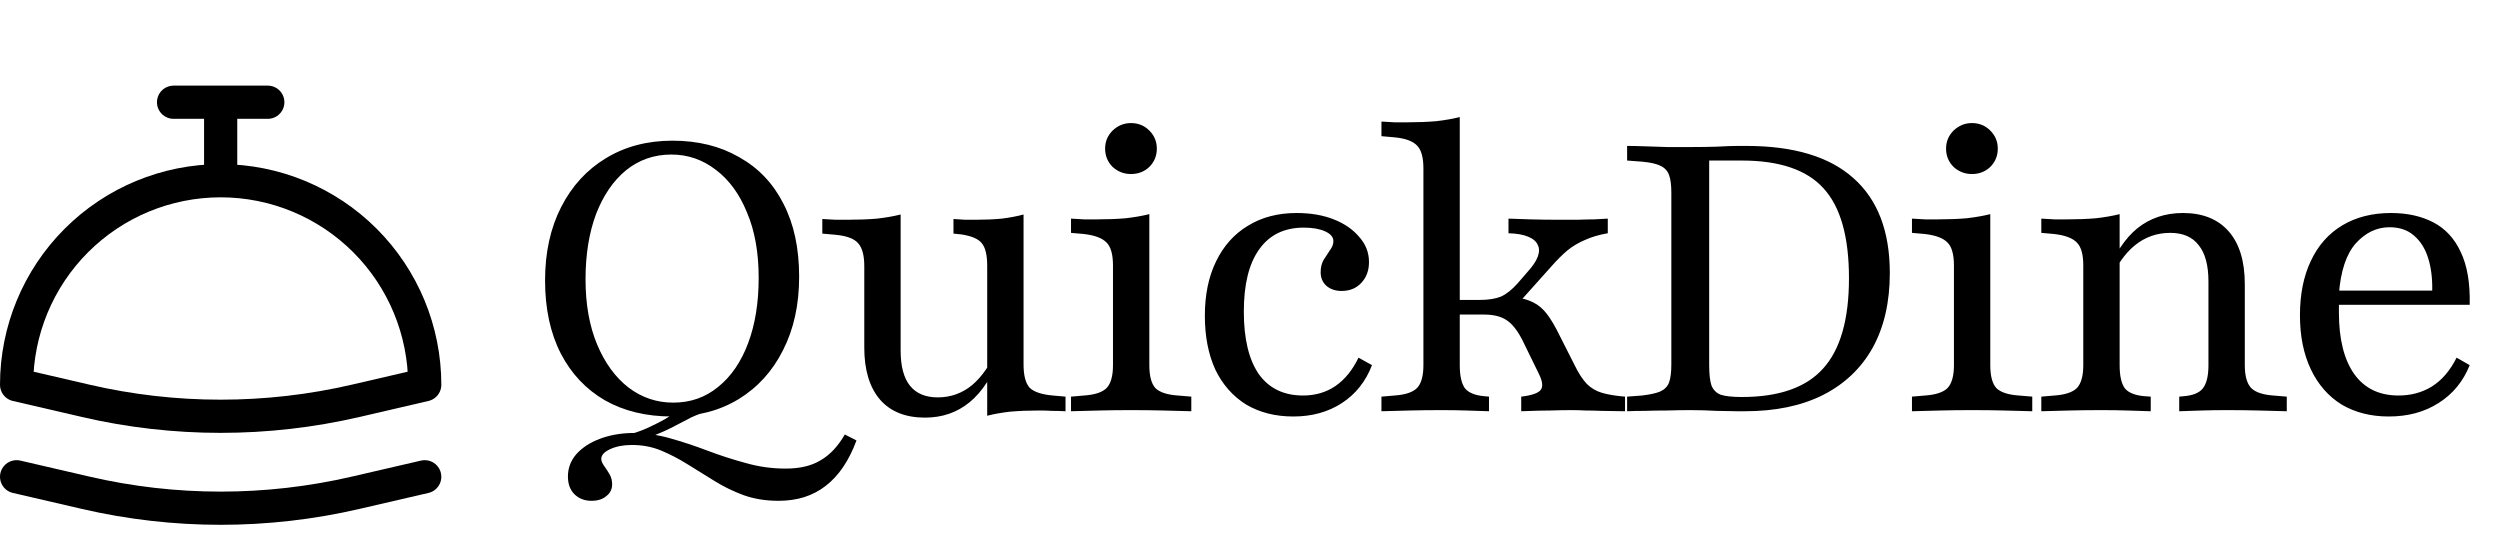
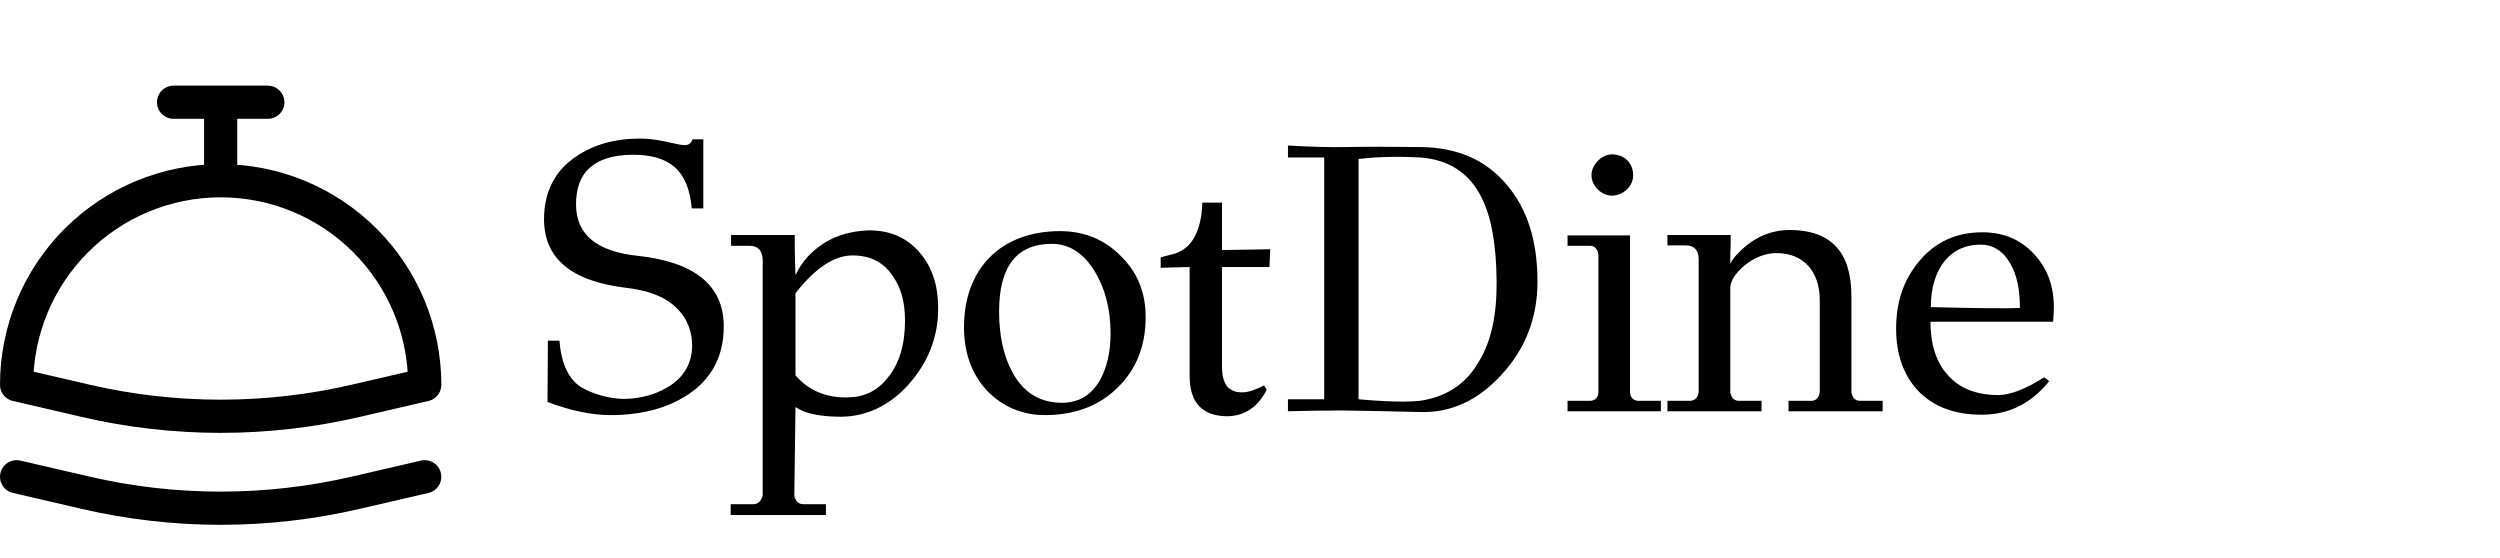
- <svg xmlns="http://www.w3.org/2000/svg" width="1076" height="240" viewBox="0 0 1076 240" fill="none">
-   <path d="M254.596 215.548C251.585 215.548 249.112 214.581 247.177 212.645C245.349 210.817 244.435 208.29 244.435 205.065C244.435 201.516 245.618 198.344 247.983 195.548C250.456 192.753 253.79 190.548 257.983 188.935C262.177 187.323 266.854 186.462 272.015 186.355C277.607 186.355 283.037 187.108 288.306 188.613C293.682 190.118 299.058 191.892 304.435 193.935C309.811 195.978 315.295 197.753 320.886 199.258C326.478 200.871 332.23 201.677 338.144 201.677C344.274 201.677 349.274 200.495 353.144 198.129C357.123 195.871 360.618 192.161 363.628 187L368.628 189.581C365.403 198.29 360.994 204.796 355.403 209.097C349.919 213.398 343.144 215.548 335.08 215.548C329.596 215.548 324.596 214.742 320.08 213.129C315.671 211.516 311.478 209.473 307.499 207C303.628 204.634 299.811 202.269 296.048 199.903C292.284 197.538 288.467 195.548 284.596 193.935C280.725 192.323 276.532 191.516 272.015 191.516C268.36 191.516 265.241 192.108 262.661 193.29C260.08 194.473 258.79 195.871 258.79 197.484C258.79 198.344 259.166 199.312 259.919 200.387C260.779 201.57 261.585 202.806 262.338 204.097C263.091 205.387 263.467 206.839 263.467 208.452C263.467 210.495 262.661 212.161 261.048 213.452C259.435 214.849 257.284 215.548 254.596 215.548ZM280.08 187.968L271.37 186.839C274.811 185.871 277.876 184.688 280.564 183.29C283.36 182 286.048 180.548 288.628 178.935C291.209 177.323 294.005 175.817 297.015 174.419C300.026 173.022 303.467 171.946 307.338 171.194L307.499 176.194C303.736 177.161 300.456 178.29 297.661 179.581C294.972 180.978 292.284 182.376 289.596 183.774C286.908 185.172 283.736 186.57 280.08 187.968ZM289.273 179.258C278.198 179.258 268.575 176.946 260.403 172.323C252.23 167.591 245.886 160.871 241.37 152.161C236.854 143.344 234.596 132.86 234.596 120.71C234.596 108.667 236.908 98.129 241.532 89.097C246.155 80.064 252.553 73.075 260.725 68.129C269.005 63.075 278.575 60.548 289.435 60.548C300.403 60.548 309.972 62.914 318.144 67.645C326.424 72.269 332.768 78.936 337.177 87.645C341.693 96.355 343.951 106.839 343.951 119.097C343.951 131.14 341.639 141.677 337.015 150.71C332.499 159.742 326.101 166.785 317.822 171.839C309.65 176.785 300.134 179.258 289.273 179.258ZM289.757 173.29C297.177 173.29 303.628 171.032 309.112 166.516C314.704 162 319.005 155.71 322.015 147.645C325.026 139.581 326.532 130.226 326.532 119.581C326.532 108.72 324.865 99.366 321.532 91.516C318.306 83.559 313.843 77.43 308.144 73.129C302.446 68.72 296.048 66.516 288.951 66.516C281.532 66.516 275.026 68.774 269.435 73.29C263.951 77.806 259.65 84.097 256.532 92.161C253.521 100.226 252.015 109.581 252.015 120.226C252.015 130.978 253.682 140.333 257.015 148.29C260.349 156.247 264.865 162.43 270.564 166.839C276.263 171.14 282.661 173.29 289.757 173.29ZM387.634 94.258V135.71H371.989V114.581C371.989 109.849 371.075 106.516 369.247 104.581C367.527 102.645 364.247 101.462 359.409 101.032L353.925 100.548V94.258C355.968 94.366 357.849 94.473 359.57 94.581C361.398 94.581 363.226 94.581 365.054 94.581C369.57 94.581 373.71 94.419 377.473 94.097C381.237 93.667 384.624 93.075 387.634 92.323V94.258ZM387.634 135.71V150.871C387.634 157.645 388.978 162.699 391.667 166.032C394.355 169.366 398.333 171.032 403.602 171.032C409.194 171.032 414.14 169.258 418.441 165.71C422.742 162.054 426.452 156.624 429.57 149.419L430.376 152.968C427.151 161.892 422.796 168.613 417.312 173.129C411.935 177.538 405.538 179.742 398.118 179.742C389.731 179.742 383.28 177.161 378.763 172C374.247 166.731 371.989 159.258 371.989 149.581V135.71H387.634ZM424.892 177V135.71H440.538V156.839C440.538 161.57 441.398 164.903 443.118 166.839C444.946 168.667 448.28 169.796 453.118 170.226L458.602 170.71V177C456.559 176.892 454.624 176.839 452.796 176.839C451.075 176.731 449.247 176.677 447.312 176.677C442.903 176.677 438.763 176.839 434.892 177.161C431.129 177.591 427.796 178.183 424.892 178.935V177ZM440.538 94.258V135.71H424.892V114.419C424.892 109.688 424.086 106.409 422.473 104.581C420.968 102.753 418.011 101.516 413.602 100.871L410.376 100.548V94.258C412.312 94.366 413.978 94.473 415.376 94.581C416.882 94.581 418.441 94.581 420.054 94.581C424.032 94.581 427.742 94.419 431.183 94.097C434.624 93.667 437.742 93.075 440.538 92.323V94.258ZM479.028 135.71V114.258C479.028 109.527 478.114 106.247 476.286 104.419C474.458 102.484 471.179 101.247 466.448 100.71L460.964 100.226V94.097C463.007 94.204 464.889 94.312 466.609 94.419C468.329 94.419 470.157 94.419 472.093 94.419C476.609 94.419 480.749 94.258 484.512 93.936C488.276 93.505 491.663 92.914 494.673 92.161V94.097V135.71H479.028ZM486.77 176.516C481.716 176.516 477.2 176.57 473.222 176.677C469.243 176.785 465.157 176.892 460.964 177V170.71L466.609 170.226C471.233 169.903 474.458 168.828 476.286 167C478.114 165.065 479.028 161.785 479.028 157.161V135.71H494.673V157.161C494.673 161.785 495.534 165.065 497.254 167C499.082 168.828 502.308 169.903 506.932 170.226L512.738 170.71V177C508.544 176.892 504.458 176.785 500.48 176.677C496.501 176.57 491.932 176.516 486.77 176.516ZM486.77 74.903C483.759 74.903 481.125 73.882 478.867 71.839C476.716 69.688 475.641 67.054 475.641 63.935C475.641 60.925 476.716 58.344 478.867 56.194C481.125 54.043 483.759 52.968 486.77 52.968C489.889 52.968 492.523 54.043 494.673 56.194C496.824 58.344 497.899 60.925 497.899 63.935C497.899 67.054 496.824 69.688 494.673 71.839C492.523 73.882 489.889 74.903 486.77 74.903ZM556.634 179.258C548.892 179.258 542.118 177.538 536.312 174.097C530.613 170.548 526.204 165.548 523.086 159.097C520.075 152.538 518.57 144.796 518.57 135.871C518.57 126.839 520.183 119.043 523.409 112.484C526.634 105.817 531.204 100.71 537.118 97.161C543.032 93.505 550.021 91.677 558.086 91.677C564.108 91.677 569.43 92.591 574.054 94.419C578.677 96.247 582.333 98.774 585.021 102C587.817 105.118 589.215 108.72 589.215 112.806C589.215 116.462 588.086 119.473 585.828 121.839C583.677 124.097 580.882 125.226 577.441 125.226C574.753 125.226 572.548 124.473 570.828 122.968C569.215 121.462 568.409 119.527 568.409 117.161C568.409 115.118 568.839 113.344 569.699 111.839C570.667 110.333 571.581 108.935 572.441 107.645C573.409 106.355 573.892 105.065 573.892 103.774C573.892 102.054 572.71 100.656 570.344 99.581C567.978 98.505 564.914 97.968 561.151 97.968C552.763 97.968 546.366 101.086 541.957 107.323C537.548 113.452 535.344 122.376 535.344 134.097C535.344 145.817 537.495 154.796 541.796 161.032C546.204 167.161 552.548 170.226 560.828 170.226C566.097 170.226 570.72 168.882 574.699 166.194C578.785 163.398 582.118 159.312 584.699 153.935L590.505 157.161C587.817 164.151 583.516 169.581 577.602 173.452C571.688 177.323 564.699 179.258 556.634 179.258ZM620.38 176.516C615.326 176.516 610.81 176.57 606.831 176.677C602.853 176.785 598.767 176.892 594.573 177V170.71L600.218 170.226C604.842 169.903 608.068 168.828 609.896 167C611.724 165.065 612.638 161.785 612.638 157.161V135.71H628.283V157.161C628.283 161.785 629.036 165.118 630.541 167.161C632.154 169.097 635.003 170.226 639.089 170.548L640.863 170.71V177C637.53 176.892 634.251 176.785 631.025 176.677C627.906 176.57 624.358 176.516 620.38 176.516ZM612.638 135.71V72.484C612.638 67.753 611.724 64.473 609.896 62.645C608.068 60.71 604.788 59.527 600.057 59.097L594.573 58.613V52.323C596.616 52.43 598.498 52.538 600.218 52.645C601.939 52.645 603.767 52.645 605.702 52.645C610.218 52.645 614.358 52.484 618.122 52.161C621.885 51.731 625.272 51.14 628.283 50.387V52.323V135.71H612.638ZM654.734 177V170.71C659.251 170.172 662.046 169.204 663.122 167.806C664.197 166.409 663.928 164.097 662.315 160.871L655.38 146.677C653.229 142.376 650.917 139.419 648.444 137.806C646.079 136.194 642.853 135.387 638.767 135.387H625.541V129.097H636.67C640.541 129.097 643.659 128.613 646.025 127.645C648.39 126.57 650.81 124.634 653.283 121.839L657.476 117C659.627 114.634 661.079 112.484 661.831 110.548C662.584 108.505 662.584 106.785 661.831 105.387C661.186 103.882 659.788 102.699 657.638 101.839C655.595 100.978 652.799 100.495 649.251 100.387V94.097C651.939 94.204 655.111 94.312 658.767 94.419C662.53 94.527 666.562 94.581 670.863 94.581C673.874 94.581 676.616 94.581 679.089 94.581C681.67 94.473 683.982 94.419 686.025 94.419C688.175 94.312 690.165 94.204 691.993 94.097V100.387C688.229 101.032 684.949 102 682.154 103.29C679.358 104.473 676.831 105.978 674.573 107.806C672.423 109.634 670.111 111.946 667.638 114.742L652.476 131.677V127.968C655.487 128.398 658.014 129.151 660.057 130.226C662.208 131.301 664.143 132.968 665.863 135.226C667.584 137.484 669.412 140.602 671.347 144.581L677.638 157C679.358 160.548 681.132 163.29 682.96 165.226C684.788 167.054 686.993 168.344 689.573 169.097C692.154 169.849 695.433 170.387 699.412 170.71V177C695.326 176.892 691.939 176.839 689.251 176.839C686.562 176.731 684.251 176.677 682.315 176.677C680.38 176.57 678.444 176.516 676.509 176.516C673.39 176.516 670.326 176.57 667.315 176.677C664.304 176.677 660.111 176.785 654.734 177ZM747.731 177C745.581 177 742.624 176.946 738.86 176.839C735.097 176.624 731.333 176.516 727.57 176.516C724.344 176.516 721.011 176.57 717.57 176.677C714.129 176.677 710.903 176.731 707.892 176.839C704.882 176.839 702.355 176.892 700.312 177V170.71L706.763 170.226C710.312 169.796 712.946 169.204 714.667 168.452C716.495 167.591 717.731 166.301 718.376 164.581C719.021 162.753 719.344 160.172 719.344 156.839V82.968C719.344 79.634 719.021 77.108 718.376 75.387C717.731 73.559 716.495 72.215 714.667 71.355C712.946 70.495 710.312 69.903 706.763 69.581L700.312 69.097V62.806C702.355 62.806 704.882 62.86 707.892 62.968C710.903 63.075 714.129 63.183 717.57 63.29C721.011 63.29 724.344 63.29 727.57 63.29C731.333 63.29 735.097 63.237 738.86 63.129C742.624 62.914 745.581 62.806 747.731 62.806H751.602C772.032 62.806 787.409 67.43 797.731 76.677C808.161 85.925 813.376 99.527 813.376 117.484C813.376 130.065 810.903 140.817 805.957 149.742C801.011 158.559 793.86 165.333 784.505 170.065C775.258 174.688 764.075 177 750.957 177H747.731ZM749.667 170.871C765.688 170.871 777.355 166.785 784.667 158.613C792.086 150.441 795.796 137.484 795.796 119.742C795.796 101.892 792.14 88.989 784.828 81.032C777.624 73.075 765.903 69.097 749.667 69.097H735.634V157.161C735.634 161.032 735.957 163.935 736.602 165.871C737.355 167.806 738.699 169.151 740.634 169.903C742.677 170.548 745.688 170.871 749.667 170.871ZM840.974 135.71V114.258C840.974 109.527 840.06 106.247 838.232 104.419C836.404 102.484 833.124 101.247 828.393 100.71L822.909 100.226V94.097C824.952 94.204 826.834 94.312 828.554 94.419C830.275 94.419 832.103 94.419 834.038 94.419C838.554 94.419 842.694 94.258 846.457 93.936C850.221 93.505 853.608 92.914 856.619 92.161V94.097V135.71H840.974ZM848.716 176.516C843.662 176.516 839.146 176.57 835.167 176.677C831.189 176.785 827.103 176.892 822.909 177V170.71L828.554 170.226C833.178 169.903 836.404 168.828 838.232 167C840.06 165.065 840.974 161.785 840.974 157.161V135.71H856.619V157.161C856.619 161.785 857.479 165.065 859.199 167C861.027 168.828 864.253 169.903 868.877 170.226L874.683 170.71V177C870.49 176.892 866.404 176.785 862.425 176.677C858.447 176.57 853.877 176.516 848.716 176.516ZM848.716 74.903C845.705 74.903 843.07 73.882 840.812 71.839C838.662 69.688 837.587 67.054 837.587 63.935C837.587 60.925 838.662 58.344 840.812 56.194C843.07 54.043 845.705 52.968 848.716 52.968C851.834 52.968 854.468 54.043 856.619 56.194C858.769 58.344 859.845 60.925 859.845 63.935C859.845 67.054 858.769 69.688 856.619 71.839C854.468 73.882 851.834 74.903 848.716 74.903ZM904.387 176.516C899.334 176.516 894.818 176.57 890.839 176.677C886.861 176.785 882.775 176.892 878.581 177V170.71L884.226 170.226C888.85 169.903 892.076 168.828 893.904 167C895.731 165.065 896.645 161.785 896.645 157.161V135.71H912.291V157.161C912.291 161.785 913.043 165.118 914.549 167.161C916.162 169.097 919.065 170.226 923.258 170.548L925.678 170.71V177C922.129 176.892 918.742 176.785 915.516 176.677C912.291 176.57 908.581 176.516 904.387 176.516ZM896.645 135.71V114.258C896.645 109.527 895.731 106.247 893.904 104.419C892.076 102.484 888.796 101.247 884.065 100.71L878.581 100.226V94.097C880.624 94.204 882.506 94.312 884.226 94.419C885.947 94.419 887.775 94.419 889.71 94.419C894.226 94.419 898.366 94.258 902.129 93.936C905.893 93.505 909.28 92.914 912.291 92.161V94.097V135.71H896.645ZM950.516 135.71V121.194C950.516 114.204 949.119 108.989 946.323 105.548C943.635 102 939.549 100.226 934.065 100.226C928.366 100.226 923.312 102 918.904 105.548C914.495 109.097 910.731 114.527 907.613 121.839L906.645 118.452C910.086 109.419 914.495 102.699 919.871 98.29C925.355 93.882 931.914 91.677 939.549 91.677C948.043 91.677 954.602 94.312 959.226 99.581C963.85 104.849 966.162 112.43 966.162 122.323V135.71H950.516ZM958.42 176.516C954.441 176.516 950.839 176.57 947.613 176.677C944.495 176.785 941.269 176.892 937.936 177V170.71L939.71 170.548C943.796 170.226 946.592 169.097 948.097 167.161C949.71 165.118 950.516 161.785 950.516 157.161V135.71H966.162V157.161C966.162 161.785 967.076 165.065 968.904 167C970.731 168.828 973.904 169.903 978.42 170.226L984.226 170.71V177C980.033 176.892 975.947 176.785 971.968 176.677C967.99 176.57 963.473 176.516 958.42 176.516ZM1028.12 179.258C1020.38 179.258 1013.61 177.538 1007.8 174.097C1002.1 170.548 997.694 165.495 994.575 158.935C991.457 152.376 989.898 144.634 989.898 135.71C989.898 126.677 991.457 118.882 994.575 112.323C997.694 105.656 1002.21 100.548 1008.12 97C1014.04 93.452 1021.03 91.677 1029.09 91.677C1036.08 91.677 1042.16 93.022 1047.32 95.71C1052.48 98.398 1056.4 102.645 1059.09 108.452C1061.89 114.258 1063.18 121.839 1062.96 131.194H1000.22L1000.06 125.065H1046.83C1046.94 119.796 1046.35 115.118 1045.06 111.032C1043.77 106.946 1041.73 103.72 1038.93 101.355C1036.24 98.989 1032.75 97.806 1028.45 97.806C1022.96 97.806 1018.12 100.118 1013.93 104.742C1009.84 109.366 1007.42 116.624 1006.67 126.516L1006.83 127C1006.73 128.075 1006.67 129.258 1006.67 130.548C1006.67 131.839 1006.67 133.183 1006.67 134.581C1006.67 145.978 1008.88 154.796 1013.29 161.032C1017.69 167.161 1024.04 170.226 1032.32 170.226C1037.69 170.226 1042.48 168.935 1046.67 166.355C1050.97 163.667 1054.52 159.527 1057.32 153.935L1062.96 157.161C1060.17 164.151 1055.7 169.581 1049.58 173.452C1043.55 177.323 1036.4 179.258 1028.12 179.258Z" fill="black" />
-   <path d="M94.973 77.786C71.68 77.786 49.34 87.039 32.869 103.51C16.398 119.981 7.144 142.321 7.144 165.614L36.873 172.514C75.094 181.378 114.837 181.378 153.059 172.514L182.802 165.614C182.802 142.321 173.548 119.981 157.077 103.51C140.606 87.039 118.267 77.786 94.973 77.786ZM94.973 77.786V44M74.702 44H115.259M7.144 205.2L36.873 212.086C75.094 220.95 114.837 220.95 153.059 212.086L182.802 205.2" stroke="black" stroke-width="14.286" stroke-linecap="round" stroke-linejoin="round" />
+ <svg xmlns="http://www.w3.org/2000/svg" width="1076" height="240" viewBox="0 0 1076 240" fill="none" version="1.1" id="svg1">
+   <defs id="defs1" />
+   <path d="M94.973 77.786C71.68 77.786 49.34 87.039 32.869 103.51C16.398 119.981 7.144 142.321 7.144 165.614L36.873 172.514C75.094 181.378 114.837 181.378 153.059 172.514L182.802 165.614C182.802 142.321 173.548 119.981 157.077 103.51C140.606 87.039 118.267 77.786 94.973 77.786ZM94.973 77.786V44M74.702 44H115.259M7.144 205.2L36.873 212.086C75.094 220.95 114.837 220.95 153.059 212.086L182.802 205.2" stroke="black" stroke-width="14.286" stroke-linecap="round" stroke-linejoin="round" id="path1" />
+   <path d="m 311.506,140.48 c 0,-17.596 -12.45,-27.722 -37.018,-30.378 -17.596,-1.826 -26.394,-9.13 -26.56,-21.746 -0.166,-14.11 7.636,-21.414 23.738,-21.746 16.434,-0.166 24.568,6.474 26.062,23.074 h 4.98 V 59.97 h -4.648 c -0.498,1.66 -1.66,2.49 -3.32,2.49 -3.486,0 -10.79,-2.822 -19.256,-2.822 -10.956,0 -20.252,2.656 -27.888,7.968 -8.964,6.142 -13.446,15.272 -13.446,26.726 0,16.932 11.786,26.726 35.358,29.548 8.632,0.996 15.438,3.32 20.418,7.47 5.312,4.648 7.968,10.458 7.968,17.762 -0.166,6.806 -2.988,12.284 -8.798,16.434 -5.644,3.818 -12.45,5.976 -20.086,6.142 -6.64,0.166 -16.102,-2.656 -20.418,-6.142 -4.482,-3.818 -7.138,-9.96 -7.802,-18.924 h -4.98 l -0.166,26.394 c 10.126,3.818 19.256,5.644 27.058,5.644 13.446,0 24.568,-2.988 33.366,-8.798 10.292,-6.806 15.438,-16.6 15.438,-29.382 z m 92.288,-7.802 c 0,-9.628 -2.49,-17.43 -7.636,-23.572 -5.478,-6.64 -12.782,-9.96 -22.078,-9.96 -10.126,0.332 -18.26,3.486 -24.9,9.794 -2.822,2.656 -5.146,5.976 -6.806,9.462 -0.332,-8.134 -0.332,-13.778 -0.332,-17.264 h -27.39 v 4.648 h 7.802 c 3.652,0 5.478,1.826 5.81,5.644 v 101.924 c -0.664,2.324 -1.992,3.652 -3.984,3.652 h -9.794 v 4.648 h 41.002 v -4.648 h -9.794 c -1.992,0 -3.32,-1.328 -3.818,-3.652 l 0.498,-38.18 c 3.486,2.49 9.462,3.984 17.596,4.15 11.786,0.498 22.244,-4.15 30.876,-13.612 8.632,-9.628 12.948,-20.584 12.948,-33.034 z m -14.276,5.312 c 0,10.292 -2.49,18.592 -7.304,24.402 -4.316,5.644 -9.96,8.466 -16.932,8.632 -9.462,0.332 -17.098,-2.822 -22.908,-9.462 v -35.358 c 8.466,-10.79 16.6,-16.268 24.568,-16.268 7.47,0 13.28,2.822 17.264,8.798 3.652,5.146 5.312,11.454 5.312,19.256 z m 103.576,-1.494 c 0,-10.458 -3.486,-19.256 -10.624,-26.228 -6.972,-7.138 -15.77,-10.79 -26.228,-10.79 -25.73,0 -41.334,16.434 -41.334,41.334 0,11.122 3.32,20.252 9.96,27.39 6.806,6.972 15.438,10.624 25.564,10.458 12.616,-0.166 22.908,-4.15 30.71,-11.952 7.968,-7.802 11.952,-17.928 11.952,-30.212 z m -15.106,6.972 c 0,8.3 -1.66,15.106 -4.814,20.584 -3.818,6.308 -9.13,9.296 -16.102,9.296 -9.462,0 -16.6,-4.316 -21.414,-13.28 -3.818,-7.138 -5.644,-15.77 -5.644,-26.062 0,-19.422 7.636,-29.05 22.742,-29.05 7.304,0 13.28,3.818 18.094,11.288 4.648,7.47 7.138,16.434 7.138,27.224 z m 39.5,-56.274 c -0.166,6.806 -1.66,12.284 -4.15,16.102 -1.66,2.656 -4.316,4.648 -7.47,5.81 -2.324,0.664 -4.15,0.996 -6.308,1.66 v 4.482 l 12.45,-0.332 v 46.812 c 0,11.62 5.478,17.264 15.936,17.43 7.47,0 13.446,-3.818 17.264,-11.454 l -1.162,-1.826 c -3.486,1.826 -6.64,2.988 -9.462,2.988 -5.976,0 -8.632,-3.652 -8.632,-11.122 v -42.828 h 20.418 l 0.332,-7.636 -20.75,0.332 V 87.194 Z m 144.246,34.03 c 0,-17.762 -4.482,-31.706 -13.612,-42.164 -8.964,-10.458 -21.248,-15.604 -36.686,-15.77 -12.948,-0.166 -23.406,-0.166 -31.374,0 -8.632,0.166 -17.264,-0.166 -25.73,-0.664 v 5.146 h 15.604 v 104.082 h -15.604 V 177 c 7.138,-0.166 14.94,-0.332 23.24,-0.332 10.126,0.166 21.248,0.332 33.366,0.664 13.446,0.498 25.232,-4.98 35.358,-16.102 10.292,-11.122 15.438,-24.568 15.438,-40.006 z m -17.596,-0.498 c 0.166,14.774 -2.324,26.394 -7.802,35.192 -5.478,9.462 -13.944,14.94 -25.232,16.6 -1.826,0.166 -4.15,0.332 -7.138,0.332 -5.312,0 -11.786,-0.332 -19.256,-0.996 V 68.436 c 8.134,-0.996 17.098,-1.162 26.726,-0.664 12.284,0.996 21.082,6.806 26.228,17.264 4.15,8.134 6.308,19.92 6.474,35.69 z m 58.756,-45.318 c 0,-5.478 -3.984,-8.964 -9.13,-8.964 -4.482,0 -8.798,4.482 -8.798,8.964 0,4.648 4.316,8.798 8.798,8.798 4.814,0 9.296,-4.15 9.13,-8.798 z m -1.328,25.896 h -26.892 v 4.482 h 9.628 c 1.992,0 3.32,1.328 3.652,3.818 V 168.7 c 0,2.49 -1.66,3.818 -3.652,3.818 h -9.628 V 177 h 40.172 v -4.482 h -9.628 c -1.992,0 -3.652,-1.328 -3.652,-3.818 z m 108.722,71.214 h -9.628 c -2.158,0 -3.486,-1.328 -3.818,-3.818 v -41.334 c 0,-18.924 -8.798,-28.386 -26.726,-28.386 -6.64,0 -12.948,2.324 -18.426,6.64 -3.486,2.988 -5.976,5.644 -6.972,7.968 v -3.32 c 0,-0.83 0,-2.656 0.166,-4.648 v -4.482 h -27.224 v 4.482 h 7.802 c 3.652,0 5.478,1.826 5.644,5.644 V 168.7 c -0.332,2.49 -1.66,3.818 -3.818,3.818 h -9.628 V 177 h 40.504 v -4.482 h -9.628 c -2.158,0 -3.486,-1.328 -3.818,-3.818 v -44.654 c 0,-3.154 2.158,-6.474 6.308,-9.96 4.316,-3.32 8.798,-5.146 13.612,-5.146 11.288,0 18.592,7.47 18.592,20.418 V 168.7 c -0.332,2.49 -1.66,3.818 -3.652,3.818 h -9.794 V 177 h 40.504 z m 73.364,-34.03 c 0.166,-2.158 0.332,-4.15 0.332,-6.142 0,-9.296 -2.822,-16.766 -8.3,-22.742 -5.81,-6.474 -13.28,-9.628 -22.576,-9.628 -11.288,0 -20.418,4.316 -27.224,12.616 -6.64,7.968 -9.794,17.43 -9.794,28.884 0,10.956 3.154,19.92 9.296,26.56 6.64,6.972 15.77,10.458 27.556,10.458 11.62,0 21.248,-4.814 29.05,-14.442 l -2.158,-1.66 c -8.134,5.146 -14.774,7.636 -19.754,7.636 -9.628,0 -16.932,-2.988 -21.912,-8.798 -4.814,-5.312 -7.304,-13.114 -7.304,-22.742 z m -14.276,-5.976 c -5.478,0.332 -18.26,0.166 -38.346,-0.332 0,-8.466 2.158,-15.272 6.142,-20.086 3.818,-4.482 8.798,-6.806 15.272,-6.806 5.312,0 9.628,2.656 12.782,8.134 2.822,4.814 4.15,11.288 4.15,19.09 z" id="text1" style="font-size:166px;font-family:'GFS Didot', Didot, serif;letter-spacing:-2;fill:#000000" aria-label="SpotDine" />
</svg>
